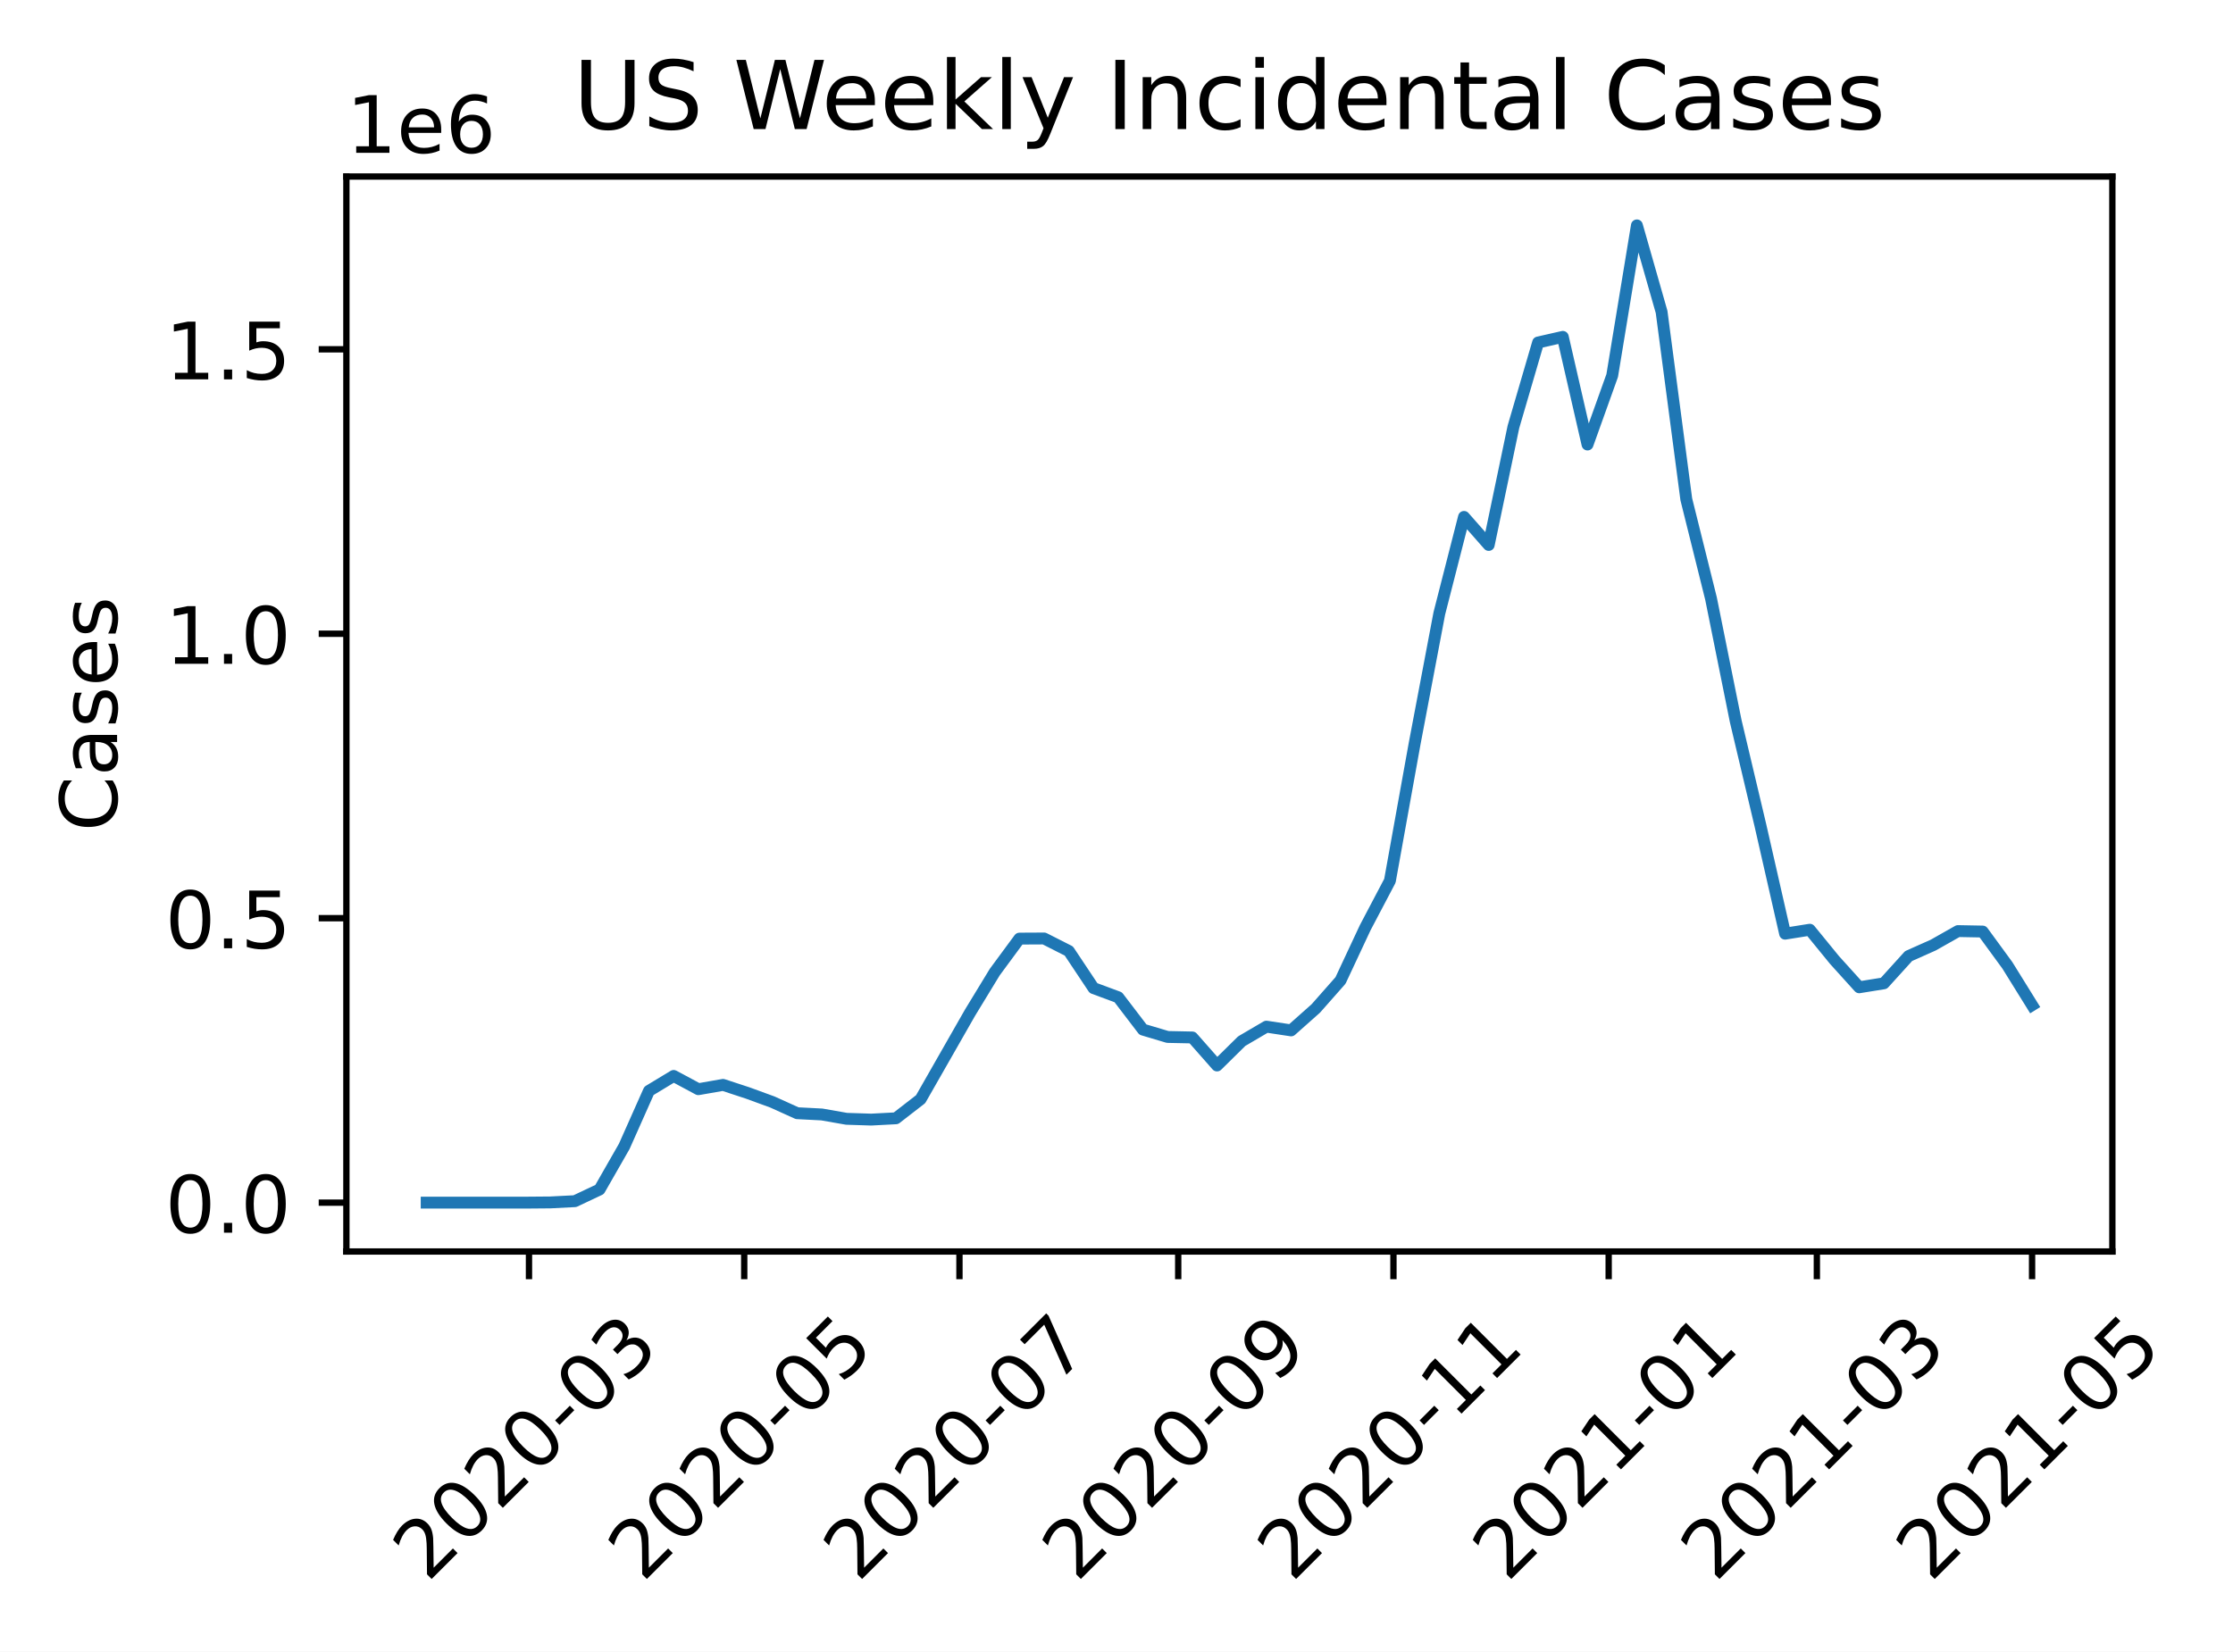
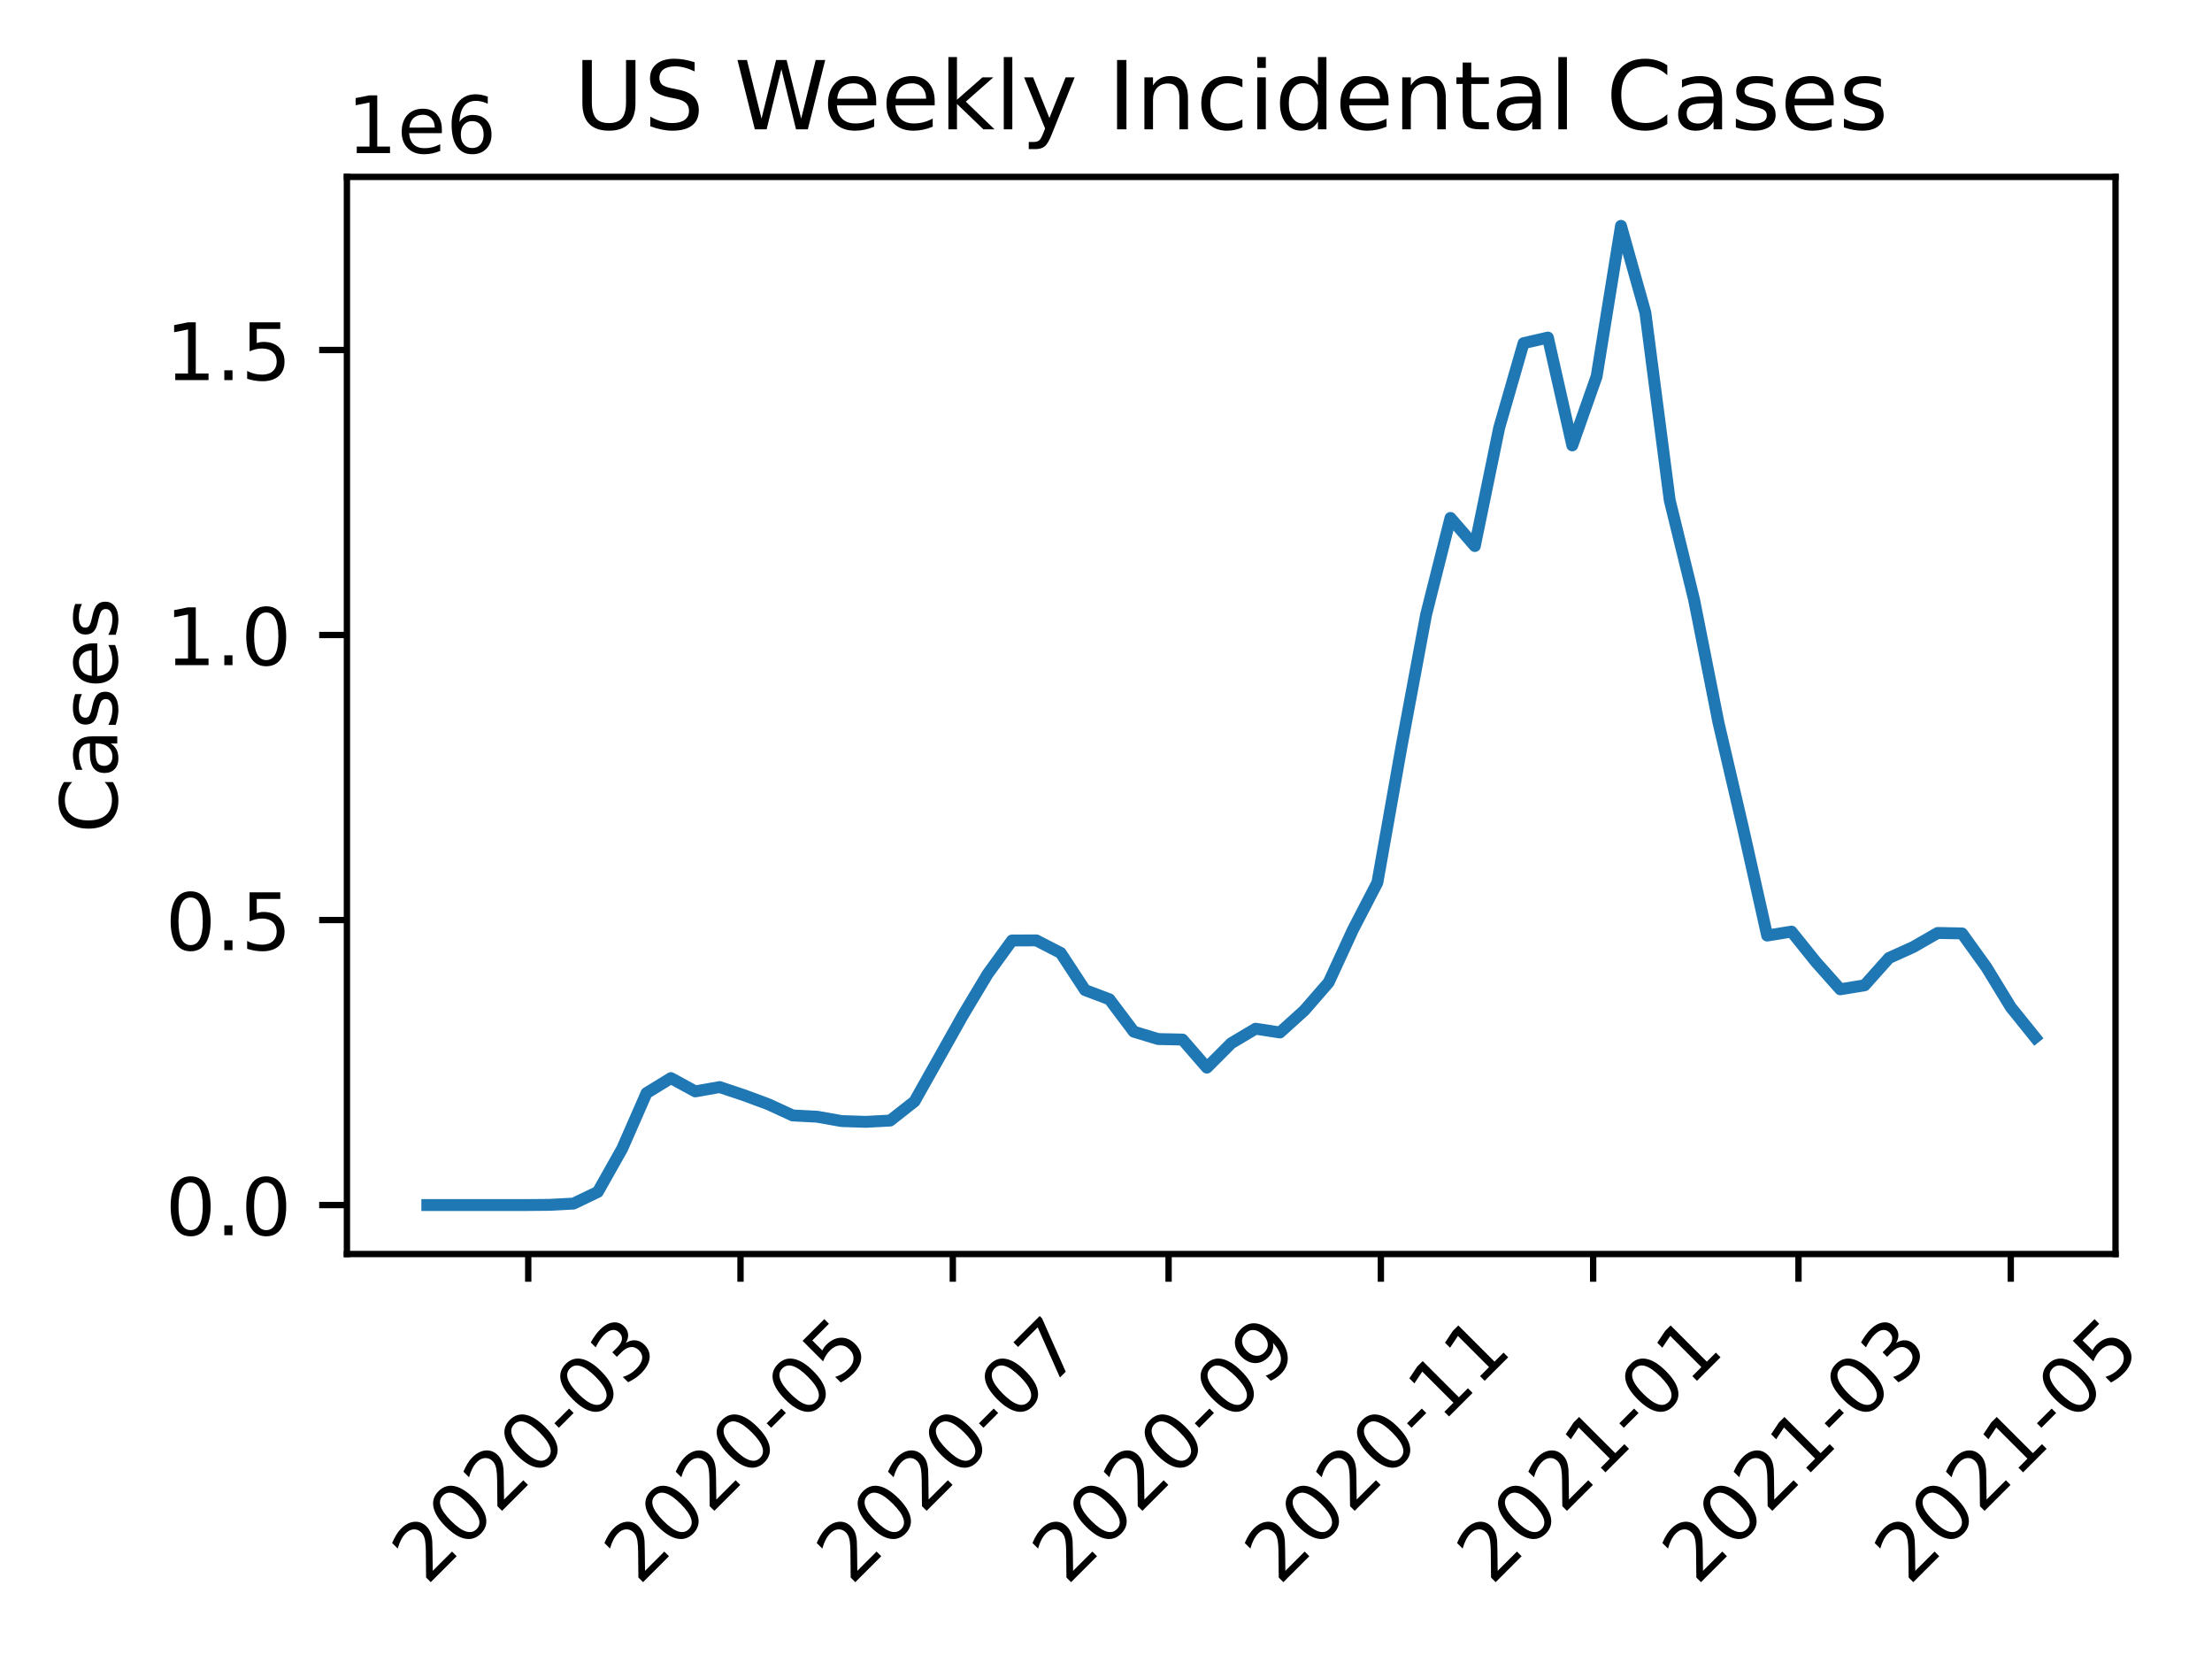
- <svg xmlns="http://www.w3.org/2000/svg" xmlns:xlink="http://www.w3.org/1999/xlink" height="208.807pt" version="1.1" viewBox="0 0 282.23 208.807" width="282.23pt">
+ <svg xmlns="http://www.w3.org/2000/svg" xmlns:xlink="http://www.w3.org/1999/xlink" height="208.807pt" version="1.1" viewBox="0 0 279.156 208.807" width="279.156pt">
  <defs>
    <style type="text/css">
*{stroke-linecap:butt;stroke-linejoin:round;}
  </style>
  </defs>
  <g id="figure_1">
    <g id="patch_1">
-       <path d="M 0 208.807  L 282.23 208.807  L 282.23 0  L 0 0  z " style="fill:#ffffff;" />
+       <path d="M 0 208.807  L 279.156 208.807  L 279.156 0  L 0 0  z " style="fill:#ffffff;" />
    </g>
    <g id="axes_1">
      <g id="patch_2">
        <path d="M 43.781 158.218  L 266.981 158.218  L 266.981 22.318  L 43.781 22.318  z " style="fill:#ffffff;" />
      </g>
      <g id="matplotlib.axis_1">
        <g id="xtick_1">
          <g id="line2d_1">
            <defs>
-               <path d="M 0 0  L 0 3.5  " id="m4db7b34d1a" style="stroke:#000000;stroke-width:0.8;" />
-             </defs>
-             <g>
-               <use style="stroke:#000000;stroke-width:0.8;" x="66.859" xlink:href="#m4db7b34d1a" y="158.218" />
+               <path d="M 0 0  L 0 3.5  " id="m0b8effc609" style="stroke:#000000;stroke-width:0.8;" />
+             </defs>
+             <g>
+               <use style="stroke:#000000;stroke-width:0.8;" x="66.663" xlink:href="#m0b8effc609" y="158.218" />
            </g>
          </g>
          <g id="text_1">
            <defs>
              <path d="M 19.188 8.297  L 53.609 8.297  L 53.609 0  L 7.328 0  L 7.328 8.297  Q 12.938 14.109 22.625 23.891  Q 32.328 33.688 34.812 36.531  Q 39.547 41.844 41.422 45.531  Q 43.312 49.219 43.312 52.781  Q 43.312 58.594 39.234 62.25  Q 35.156 65.922 28.609 65.922  Q 23.969 65.922 18.812 64.312  Q 13.672 62.703 7.812 59.422  L 7.812 69.391  Q 13.766 71.781 18.938 73  Q 24.125 74.219 28.422 74.219  Q 39.75 74.219 46.484 68.547  Q 53.219 62.891 53.219 53.422  Q 53.219 48.922 51.531 44.891  Q 49.859 40.875 45.406 35.406  Q 44.188 33.984 37.641 27.219  Q 31.109 20.453 19.188 8.297  z " id="DejaVuSans-50" />
              <path d="M 31.781 66.406  Q 24.172 66.406 20.328 58.906  Q 16.5 51.422 16.5 36.375  Q 16.5 21.391 20.328 13.891  Q 24.172 6.391 31.781 6.391  Q 39.453 6.391 43.281 13.891  Q 47.125 21.391 47.125 36.375  Q 47.125 51.422 43.281 58.906  Q 39.453 66.406 31.781 66.406  z M 31.781 74.219  Q 44.047 74.219 50.516 64.516  Q 56.984 54.828 56.984 36.375  Q 56.984 17.969 50.516 8.266  Q 44.047 -1.422 31.781 -1.422  Q 19.531 -1.422 13.062 8.266  Q 6.594 17.969 6.594 36.375  Q 6.594 54.828 13.062 64.516  Q 19.531 74.219 31.781 74.219  z " id="DejaVuSans-48" />
              <path d="M 4.891 31.391  L 31.203 31.391  L 31.203 23.391  L 4.891 23.391  z " id="DejaVuSans-45" />
              <path d="M 40.578 39.312  Q 47.656 37.797 51.625 33  Q 55.609 28.219 55.609 21.188  Q 55.609 10.406 48.188 4.484  Q 40.766 -1.422 27.094 -1.422  Q 22.516 -1.422 17.656 -0.516  Q 12.797 0.391 7.625 2.203  L 7.625 11.719  Q 11.719 9.328 16.594 8.109  Q 21.484 6.891 26.812 6.891  Q 36.078 6.891 40.938 10.547  Q 45.797 14.203 45.797 21.188  Q 45.797 27.641 41.281 31.266  Q 36.766 34.906 28.719 34.906  L 20.219 34.906  L 20.219 43.016  L 29.109 43.016  Q 36.375 43.016 40.234 45.922  Q 44.094 48.828 44.094 54.297  Q 44.094 59.906 40.109 62.906  Q 36.141 65.922 28.719 65.922  Q 24.656 65.922 20.016 65.031  Q 15.375 64.156 9.812 62.312  L 9.812 71.094  Q 15.438 72.656 20.344 73.438  Q 25.25 74.219 29.594 74.219  Q 40.828 74.219 47.359 69.109  Q 53.906 64.016 53.906 55.328  Q 53.906 49.266 50.438 45.094  Q 46.969 40.922 40.578 39.312  z " id="DejaVuSans-51" />
            </defs>
-             <g transform="translate(54.03809 200.1359)rotate(-45)scale(0.1 -0.1)">
+             <g transform="translate(53.84214 200.1359)rotate(-45)scale(0.1 -0.1)">
              <use xlink:href="#DejaVuSans-50" />
              <use x="63.623" xlink:href="#DejaVuSans-48" />
              <use x="127.246" xlink:href="#DejaVuSans-50" />
              <use x="190.869" xlink:href="#DejaVuSans-48" />
              <use x="254.492" xlink:href="#DejaVuSans-45" />
              <use x="290.576" xlink:href="#DejaVuSans-48" />
              <use x="354.199" xlink:href="#DejaVuSans-51" />
            </g>
          </g>
        </g>
        <g id="xtick_2">
          <g id="line2d_2">
            <g>
-               <use style="stroke:#000000;stroke-width:0.8;" x="94.063" xlink:href="#m4db7b34d1a" y="158.218" />
+               <use style="stroke:#000000;stroke-width:0.8;" x="93.454" xlink:href="#m0b8effc609" y="158.218" />
            </g>
          </g>
          <g id="text_2">
            <defs>
              <path d="M 10.797 72.906  L 49.516 72.906  L 49.516 64.594  L 19.828 64.594  L 19.828 46.734  Q 21.969 47.469 24.109 47.828  Q 26.266 48.188 28.422 48.188  Q 40.625 48.188 47.75 41.5  Q 54.891 34.812 54.891 23.391  Q 54.891 11.625 47.562 5.094  Q 40.234 -1.422 26.906 -1.422  Q 22.312 -1.422 17.547 -0.641  Q 12.797 0.141 7.719 1.703  L 7.719 11.625  Q 12.109 9.234 16.797 8.062  Q 21.484 6.891 26.703 6.891  Q 35.156 6.891 40.078 11.328  Q 45.016 15.766 45.016 23.391  Q 45.016 31 40.078 35.438  Q 35.156 39.891 26.703 39.891  Q 22.75 39.891 18.812 39.016  Q 14.891 38.141 10.797 36.281  z " id="DejaVuSans-53" />
            </defs>
-             <g transform="translate(81.24129 200.1359)rotate(-45)scale(0.1 -0.1)">
+             <g transform="translate(80.63317 200.1359)rotate(-45)scale(0.1 -0.1)">
              <use xlink:href="#DejaVuSans-50" />
              <use x="63.623" xlink:href="#DejaVuSans-48" />
              <use x="127.246" xlink:href="#DejaVuSans-50" />
              <use x="190.869" xlink:href="#DejaVuSans-48" />
              <use x="254.492" xlink:href="#DejaVuSans-45" />
              <use x="290.576" xlink:href="#DejaVuSans-48" />
              <use x="354.199" xlink:href="#DejaVuSans-53" />
            </g>
          </g>
        </g>
        <g id="xtick_3">
          <g id="line2d_3">
            <g>
-               <use style="stroke:#000000;stroke-width:0.8;" x="121.266" xlink:href="#m4db7b34d1a" y="158.218" />
+               <use style="stroke:#000000;stroke-width:0.8;" x="120.245" xlink:href="#m0b8effc609" y="158.218" />
            </g>
          </g>
          <g id="text_3">
            <defs>
              <path d="M 8.203 72.906  L 55.078 72.906  L 55.078 68.703  L 28.609 0  L 18.312 0  L 43.219 64.594  L 8.203 64.594  z " id="DejaVuSans-55" />
            </defs>
-             <g transform="translate(108.4445 200.1359)rotate(-45)scale(0.1 -0.1)">
+             <g transform="translate(107.4242 200.1359)rotate(-45)scale(0.1 -0.1)">
              <use xlink:href="#DejaVuSans-50" />
              <use x="63.623" xlink:href="#DejaVuSans-48" />
              <use x="127.246" xlink:href="#DejaVuSans-50" />
              <use x="190.869" xlink:href="#DejaVuSans-48" />
              <use x="254.492" xlink:href="#DejaVuSans-45" />
              <use x="290.576" xlink:href="#DejaVuSans-48" />
              <use x="354.199" xlink:href="#DejaVuSans-55" />
            </g>
          </g>
        </g>
        <g id="xtick_4">
          <g id="line2d_4">
            <g>
-               <use style="stroke:#000000;stroke-width:0.8;" x="148.915" xlink:href="#m4db7b34d1a" y="158.218" />
+               <use style="stroke:#000000;stroke-width:0.8;" x="147.476" xlink:href="#m0b8effc609" y="158.218" />
            </g>
          </g>
          <g id="text_4">
            <defs>
              <path d="M 10.984 1.516  L 10.984 10.5  Q 14.703 8.734 18.5 7.812  Q 22.312 6.891 25.984 6.891  Q 35.75 6.891 40.891 13.453  Q 46.047 20.016 46.781 33.406  Q 43.953 29.203 39.594 26.953  Q 35.25 24.703 29.984 24.703  Q 19.047 24.703 12.672 31.312  Q 6.297 37.938 6.297 49.422  Q 6.297 60.641 12.938 67.422  Q 19.578 74.219 30.609 74.219  Q 43.266 74.219 49.922 64.516  Q 56.594 54.828 56.594 36.375  Q 56.594 19.141 48.406 8.859  Q 40.234 -1.422 26.422 -1.422  Q 22.703 -1.422 18.891 -0.688  Q 15.094 0.047 10.984 1.516  z M 30.609 32.422  Q 37.25 32.422 41.125 36.953  Q 45.016 41.5 45.016 49.422  Q 45.016 57.281 41.125 61.844  Q 37.25 66.406 30.609 66.406  Q 23.969 66.406 20.094 61.844  Q 16.219 57.281 16.219 49.422  Q 16.219 41.5 20.094 36.953  Q 23.969 32.422 30.609 32.422  z " id="DejaVuSans-57" />
            </defs>
-             <g transform="translate(136.0936 200.1359)rotate(-45)scale(0.1 -0.1)">
+             <g transform="translate(134.6544 200.1359)rotate(-45)scale(0.1 -0.1)">
              <use xlink:href="#DejaVuSans-50" />
              <use x="63.623" xlink:href="#DejaVuSans-48" />
              <use x="127.246" xlink:href="#DejaVuSans-50" />
              <use x="190.869" xlink:href="#DejaVuSans-48" />
              <use x="254.492" xlink:href="#DejaVuSans-45" />
              <use x="290.576" xlink:href="#DejaVuSans-48" />
              <use x="354.199" xlink:href="#DejaVuSans-57" />
            </g>
          </g>
        </g>
        <g id="xtick_5">
          <g id="line2d_5">
            <g>
-               <use style="stroke:#000000;stroke-width:0.8;" x="176.118" xlink:href="#m4db7b34d1a" y="158.218" />
+               <use style="stroke:#000000;stroke-width:0.8;" x="174.267" xlink:href="#m0b8effc609" y="158.218" />
            </g>
          </g>
          <g id="text_5">
            <defs>
              <path d="M 12.406 8.297  L 28.516 8.297  L 28.516 63.922  L 10.984 60.406  L 10.984 69.391  L 28.422 72.906  L 38.281 72.906  L 38.281 8.297  L 54.391 8.297  L 54.391 0  L 12.406 0  z " id="DejaVuSans-49" />
            </defs>
-             <g transform="translate(163.2968 200.1359)rotate(-45)scale(0.1 -0.1)">
+             <g transform="translate(161.4454 200.1359)rotate(-45)scale(0.1 -0.1)">
              <use xlink:href="#DejaVuSans-50" />
              <use x="63.623" xlink:href="#DejaVuSans-48" />
              <use x="127.246" xlink:href="#DejaVuSans-50" />
              <use x="190.869" xlink:href="#DejaVuSans-48" />
              <use x="254.492" xlink:href="#DejaVuSans-45" />
              <use x="290.576" xlink:href="#DejaVuSans-49" />
              <use x="354.199" xlink:href="#DejaVuSans-49" />
            </g>
          </g>
        </g>
        <g id="xtick_6">
          <g id="line2d_6">
            <g>
-               <use style="stroke:#000000;stroke-width:0.8;" x="203.321" xlink:href="#m4db7b34d1a" y="158.218" />
+               <use style="stroke:#000000;stroke-width:0.8;" x="201.058" xlink:href="#m0b8effc609" y="158.218" />
            </g>
          </g>
          <g id="text_6">
-             <g transform="translate(190.5 200.1359)rotate(-45)scale(0.1 -0.1)">
+             <g transform="translate(188.2365 200.1359)rotate(-45)scale(0.1 -0.1)">
              <use xlink:href="#DejaVuSans-50" />
              <use x="63.623" xlink:href="#DejaVuSans-48" />
              <use x="127.246" xlink:href="#DejaVuSans-50" />
              <use x="190.869" xlink:href="#DejaVuSans-49" />
              <use x="254.492" xlink:href="#DejaVuSans-45" />
              <use x="290.576" xlink:href="#DejaVuSans-48" />
              <use x="354.199" xlink:href="#DejaVuSans-49" />
            </g>
          </g>
        </g>
        <g id="xtick_7">
          <g id="line2d_7">
            <g>
-               <use style="stroke:#000000;stroke-width:0.8;" x="229.633" xlink:href="#m4db7b34d1a" y="158.218" />
+               <use style="stroke:#000000;stroke-width:0.8;" x="226.97" xlink:href="#m0b8effc609" y="158.218" />
            </g>
          </g>
          <g id="text_7">
-             <g transform="translate(216.8113 200.1359)rotate(-45)scale(0.1 -0.1)">
+             <g transform="translate(214.1491 200.1359)rotate(-45)scale(0.1 -0.1)">
              <use xlink:href="#DejaVuSans-50" />
              <use x="63.623" xlink:href="#DejaVuSans-48" />
              <use x="127.246" xlink:href="#DejaVuSans-50" />
              <use x="190.869" xlink:href="#DejaVuSans-49" />
              <use x="254.492" xlink:href="#DejaVuSans-45" />
              <use x="290.576" xlink:href="#DejaVuSans-48" />
              <use x="354.199" xlink:href="#DejaVuSans-51" />
            </g>
          </g>
        </g>
        <g id="xtick_8">
          <g id="line2d_8">
            <g>
-               <use style="stroke:#000000;stroke-width:0.8;" x="256.836" xlink:href="#m4db7b34d1a" y="158.218" />
+               <use style="stroke:#000000;stroke-width:0.8;" x="253.761" xlink:href="#m0b8effc609" y="158.218" />
            </g>
          </g>
          <g id="text_8">
-             <g transform="translate(244.0145 200.1359)rotate(-45)scale(0.1 -0.1)">
+             <g transform="translate(240.9401 200.1359)rotate(-45)scale(0.1 -0.1)">
              <use xlink:href="#DejaVuSans-50" />
              <use x="63.623" xlink:href="#DejaVuSans-48" />
              <use x="127.246" xlink:href="#DejaVuSans-50" />
              <use x="190.869" xlink:href="#DejaVuSans-49" />
              <use x="254.492" xlink:href="#DejaVuSans-45" />
              <use x="290.576" xlink:href="#DejaVuSans-48" />
              <use x="354.199" xlink:href="#DejaVuSans-53" />
            </g>
          </g>
        </g>
      </g>
      <g id="matplotlib.axis_2">
        <g id="ytick_1">
          <g id="line2d_9">
            <defs>
-               <path d="M 0 0  L -3.5 0  " id="mc316233f33" style="stroke:#000000;stroke-width:0.8;" />
-             </defs>
-             <g>
-               <use style="stroke:#000000;stroke-width:0.8;" x="43.781" xlink:href="#mc316233f33" y="152.041" />
+               <path d="M 0 0  L -3.5 0  " id="ma042a044b2" style="stroke:#000000;stroke-width:0.8;" />
+             </defs>
+             <g>
+               <use style="stroke:#000000;stroke-width:0.8;" x="43.781" xlink:href="#ma042a044b2" y="152.041" />
            </g>
          </g>
          <g id="text_9">
            <defs>
              <path d="M 10.688 12.406  L 21 12.406  L 21 0  L 10.688 0  z " id="DejaVuSans-46" />
            </defs>
            <g transform="translate(20.87813 155.8402)scale(0.1 -0.1)">
              <use xlink:href="#DejaVuSans-48" />
              <use x="63.623" xlink:href="#DejaVuSans-46" />
              <use x="95.41" xlink:href="#DejaVuSans-48" />
            </g>
          </g>
        </g>
        <g id="ytick_2">
          <g id="line2d_10">
            <g>
-               <use style="stroke:#000000;stroke-width:0.8;" x="43.781" xlink:href="#mc316233f33" y="116.08" />
+               <use style="stroke:#000000;stroke-width:0.8;" x="43.781" xlink:href="#ma042a044b2" y="116.08" />
            </g>
          </g>
          <g id="text_10">
            <g transform="translate(20.87813 119.8794)scale(0.1 -0.1)">
              <use xlink:href="#DejaVuSans-48" />
              <use x="63.623" xlink:href="#DejaVuSans-46" />
              <use x="95.41" xlink:href="#DejaVuSans-53" />
            </g>
          </g>
        </g>
        <g id="ytick_3">
          <g id="line2d_11">
            <g>
-               <use style="stroke:#000000;stroke-width:0.8;" x="43.781" xlink:href="#mc316233f33" y="80.119" />
+               <use style="stroke:#000000;stroke-width:0.8;" x="43.781" xlink:href="#ma042a044b2" y="80.119" />
            </g>
          </g>
          <g id="text_11">
            <g transform="translate(20.87813 83.91867)scale(0.1 -0.1)">
              <use xlink:href="#DejaVuSans-49" />
              <use x="63.623" xlink:href="#DejaVuSans-46" />
              <use x="95.41" xlink:href="#DejaVuSans-48" />
            </g>
          </g>
        </g>
        <g id="ytick_4">
          <g id="line2d_12">
            <g>
-               <use style="stroke:#000000;stroke-width:0.8;" x="43.781" xlink:href="#mc316233f33" y="44.159" />
+               <use style="stroke:#000000;stroke-width:0.8;" x="43.781" xlink:href="#ma042a044b2" y="44.159" />
            </g>
          </g>
          <g id="text_12">
            <g transform="translate(20.87813 47.9579)scale(0.1 -0.1)">
              <use xlink:href="#DejaVuSans-49" />
              <use x="63.623" xlink:href="#DejaVuSans-46" />
              <use x="95.41" xlink:href="#DejaVuSans-53" />
            </g>
          </g>
        </g>
        <g id="text_13">
          <defs>
            <path d="M 64.406 67.281  L 64.406 56.891  Q 59.422 61.531 53.781 63.812  Q 48.141 66.109 41.797 66.109  Q 29.297 66.109 22.656 58.469  Q 16.016 50.828 16.016 36.375  Q 16.016 21.969 22.656 14.328  Q 29.297 6.688 41.797 6.688  Q 48.141 6.688 53.781 8.984  Q 59.422 11.281 64.406 15.922  L 64.406 5.609  Q 59.234 2.094 53.438 0.328  Q 47.656 -1.422 41.219 -1.422  Q 24.656 -1.422 15.125 8.703  Q 5.609 18.844 5.609 36.375  Q 5.609 53.953 15.125 64.078  Q 24.656 74.219 41.219 74.219  Q 47.75 74.219 53.531 72.484  Q 59.328 70.75 64.406 67.281  z " id="DejaVuSans-67" />
            <path d="M 34.281 27.484  Q 23.391 27.484 19.188 25  Q 14.984 22.516 14.984 16.5  Q 14.984 11.719 18.141 8.906  Q 21.297 6.109 26.703 6.109  Q 34.188 6.109 38.703 11.406  Q 43.219 16.703 43.219 25.484  L 43.219 27.484  z M 52.203 31.203  L 52.203 0  L 43.219 0  L 43.219 8.297  Q 40.141 3.328 35.547 0.953  Q 30.953 -1.422 24.312 -1.422  Q 15.922 -1.422 10.953 3.297  Q 6 8.016 6 15.922  Q 6 25.141 12.172 29.828  Q 18.359 34.516 30.609 34.516  L 43.219 34.516  L 43.219 35.406  Q 43.219 41.609 39.141 45  Q 35.062 48.391 27.688 48.391  Q 23 48.391 18.547 47.266  Q 14.109 46.141 10.016 43.891  L 10.016 52.203  Q 14.938 54.109 19.578 55.047  Q 24.219 56 28.609 56  Q 40.484 56 46.344 49.844  Q 52.203 43.703 52.203 31.203  z " id="DejaVuSans-97" />
            <path d="M 44.281 53.078  L 44.281 44.578  Q 40.484 46.531 36.375 47.5  Q 32.281 48.484 27.875 48.484  Q 21.188 48.484 17.844 46.438  Q 14.5 44.391 14.5 40.281  Q 14.5 37.156 16.891 35.375  Q 19.281 33.594 26.516 31.984  L 29.594 31.297  Q 39.156 29.25 43.188 25.516  Q 47.219 21.781 47.219 15.094  Q 47.219 7.469 41.188 3.016  Q 35.156 -1.422 24.609 -1.422  Q 20.219 -1.422 15.453 -0.562  Q 10.688 0.297 5.422 2  L 5.422 11.281  Q 10.406 8.688 15.234 7.391  Q 20.062 6.109 24.812 6.109  Q 31.156 6.109 34.562 8.281  Q 37.984 10.453 37.984 14.406  Q 37.984 18.062 35.516 20.016  Q 33.062 21.969 24.703 23.781  L 21.578 24.516  Q 13.234 26.266 9.516 29.906  Q 5.812 33.547 5.812 39.891  Q 5.812 47.609 11.281 51.797  Q 16.75 56 26.812 56  Q 31.781 56 36.172 55.266  Q 40.578 54.547 44.281 53.078  z " id="DejaVuSans-115" />
            <path d="M 56.203 29.594  L 56.203 25.203  L 14.891 25.203  Q 15.484 15.922 20.484 11.062  Q 25.484 6.203 34.422 6.203  Q 39.594 6.203 44.453 7.469  Q 49.312 8.734 54.109 11.281  L 54.109 2.781  Q 49.266 0.734 44.188 -0.344  Q 39.109 -1.422 33.891 -1.422  Q 20.797 -1.422 13.156 6.188  Q 5.516 13.812 5.516 26.812  Q 5.516 40.234 12.766 48.109  Q 20.016 56 32.328 56  Q 43.359 56 49.781 48.891  Q 56.203 41.797 56.203 29.594  z M 47.219 32.234  Q 47.125 39.594 43.094 43.984  Q 39.062 48.391 32.422 48.391  Q 24.906 48.391 20.391 44.141  Q 15.875 39.891 15.188 32.172  z " id="DejaVuSans-101" />
          </defs>
          <g transform="translate(14.79844 105.1095)rotate(-90)scale(0.1 -0.1)">
            <use xlink:href="#DejaVuSans-67" />
            <use x="69.824" xlink:href="#DejaVuSans-97" />
            <use x="131.104" xlink:href="#DejaVuSans-115" />
            <use x="183.203" xlink:href="#DejaVuSans-101" />
            <use x="244.727" xlink:href="#DejaVuSans-115" />
          </g>
        </g>
        <g id="text_14">
          <defs>
            <path d="M 33.016 40.375  Q 26.375 40.375 22.484 35.828  Q 18.609 31.297 18.609 23.391  Q 18.609 15.531 22.484 10.953  Q 26.375 6.391 33.016 6.391  Q 39.656 6.391 43.531 10.953  Q 47.406 15.531 47.406 23.391  Q 47.406 31.297 43.531 35.828  Q 39.656 40.375 33.016 40.375  z M 52.594 71.297  L 52.594 62.312  Q 48.875 64.062 45.094 64.984  Q 41.312 65.922 37.594 65.922  Q 27.828 65.922 22.672 59.328  Q 17.531 52.734 16.797 39.406  Q 19.672 43.656 24.016 45.922  Q 28.375 48.188 33.594 48.188  Q 44.578 48.188 50.953 41.516  Q 57.328 34.859 57.328 23.391  Q 57.328 12.156 50.688 5.359  Q 44.047 -1.422 33.016 -1.422  Q 20.359 -1.422 13.672 8.266  Q 6.984 17.969 6.984 36.375  Q 6.984 53.656 15.188 63.938  Q 23.391 74.219 37.203 74.219  Q 40.922 74.219 44.703 73.484  Q 48.484 72.75 52.594 71.297  z " id="DejaVuSans-54" />
          </defs>
          <g transform="translate(43.78125 19.31812)scale(0.1 -0.1)">
            <use xlink:href="#DejaVuSans-49" />
            <use x="63.623" xlink:href="#DejaVuSans-101" />
            <use x="125.146" xlink:href="#DejaVuSans-54" />
          </g>
        </g>
      </g>
      <g id="line2d_13">
-         <path clip-path="url(#p1e1ce14fca)" d="M 53.927 152.041  L 57.048 152.041  L 60.17 152.041  L 63.292 152.041  L 66.413 152.04  L 69.535 152.014  L 72.657 151.855  L 75.778 150.381  L 78.9 144.925  L 82.022 137.911  L 85.143 136.024  L 88.265 137.699  L 91.387 137.154  L 94.509 138.181  L 97.63 139.321  L 100.752 140.734  L 103.874 140.894  L 106.995 141.442  L 110.117 141.542  L 113.239 141.378  L 116.36 138.961  L 119.482 133.492  L 122.604 128.024  L 125.725 122.898  L 128.847 118.662  L 131.969 118.646  L 135.09 120.23  L 138.212 124.919  L 141.334 126.077  L 144.455 130.164  L 147.577 131.095  L 150.699 131.159  L 153.82 134.701  L 156.942 131.624  L 160.064 129.792  L 163.185 130.265  L 166.307 127.489  L 169.429 123.951  L 172.55 117.28  L 175.672 111.349  L 178.794 94.023  L 181.916 77.548  L 185.037 65.348  L 188.159 68.894  L 191.281 53.975  L 194.402 43.297  L 197.524 42.589  L 200.646 56.196  L 203.767 47.481  L 206.889 28.495  L 210.011 39.438  L 213.132 63.123  L 216.254 75.66  L 219.376 91.157  L 222.497 104.336  L 225.619 118.037  L 228.741 117.539  L 231.862 121.363  L 234.984 124.816  L 238.106 124.314  L 241.227 120.869  L 244.349 119.478  L 247.471 117.71  L 250.592 117.769  L 253.714 122.043  L 256.836 127.073  " style="fill:none;stroke:#1f77b4;stroke-linecap:square;stroke-width:1.5;" />
+         <path clip-path="url(#p8c4dc40226)" d="M 53.927 152.041  L 57.001 152.041  L 60.075 152.041  L 63.15 152.041  L 66.224 152.04  L 69.299 152.014  L 72.373 151.855  L 75.447 150.381  L 78.522 144.925  L 81.596 137.911  L 84.671 136.024  L 87.745 137.699  L 90.819 137.154  L 93.894 138.181  L 96.968 139.321  L 100.042 140.734  L 103.117 140.894  L 106.191 141.442  L 109.266 141.542  L 112.34 141.378  L 115.414 138.961  L 118.489 133.492  L 121.563 128.024  L 124.637 122.898  L 127.712 118.662  L 130.786 118.646  L 133.861 120.23  L 136.935 124.919  L 140.009 126.077  L 143.084 130.164  L 146.158 131.095  L 149.232 131.159  L 152.307 134.701  L 155.381 131.624  L 158.456 129.792  L 161.53 130.265  L 164.604 127.489  L 167.679 123.951  L 170.753 117.28  L 173.828 111.349  L 176.902 94.023  L 179.976 77.548  L 183.051 65.348  L 186.125 68.894  L 189.199 53.975  L 192.274 43.297  L 195.348 42.589  L 198.423 56.196  L 201.497 47.481  L 204.571 28.495  L 207.646 39.438  L 210.72 63.123  L 213.794 75.66  L 216.869 91.157  L 219.943 104.336  L 223.018 118.037  L 226.092 117.539  L 229.166 121.363  L 232.241 124.816  L 235.315 124.314  L 238.39 120.869  L 241.464 119.478  L 244.538 117.71  L 247.613 117.769  L 250.687 122.043  L 253.761 127.073  L 256.836 130.89  " style="fill:none;stroke:#1f77b4;stroke-linecap:square;stroke-width:1.5;" />
      </g>
      <g id="patch_3">
        <path d="M 43.781 158.218  L 43.781 22.318  " style="fill:none;stroke:#000000;stroke-linecap:square;stroke-linejoin:miter;stroke-width:0.8;" />
      </g>
      <g id="patch_4">
        <path d="M 266.981 158.218  L 266.981 22.318  " style="fill:none;stroke:#000000;stroke-linecap:square;stroke-linejoin:miter;stroke-width:0.8;" />
      </g>
      <g id="patch_5">
        <path d="M 43.781 158.218  L 266.981 158.218  " style="fill:none;stroke:#000000;stroke-linecap:square;stroke-linejoin:miter;stroke-width:0.8;" />
      </g>
      <g id="patch_6">
        <path d="M 43.781 22.318  L 266.981 22.318  " style="fill:none;stroke:#000000;stroke-linecap:square;stroke-linejoin:miter;stroke-width:0.8;" />
      </g>
      <g id="text_15">
        <defs>
          <path d="M 8.688 72.906  L 18.609 72.906  L 18.609 28.609  Q 18.609 16.891 22.844 11.734  Q 27.094 6.594 36.625 6.594  Q 46.094 6.594 50.344 11.734  Q 54.594 16.891 54.594 28.609  L 54.594 72.906  L 64.5 72.906  L 64.5 27.391  Q 64.5 13.141 57.438 5.859  Q 50.391 -1.422 36.625 -1.422  Q 22.797 -1.422 15.734 5.859  Q 8.688 13.141 8.688 27.391  z " id="DejaVuSans-85" />
          <path d="M 53.516 70.516  L 53.516 60.891  Q 47.906 63.578 42.922 64.891  Q 37.938 66.219 33.297 66.219  Q 25.25 66.219 20.875 63.094  Q 16.5 59.969 16.5 54.203  Q 16.5 49.359 19.406 46.891  Q 22.312 44.438 30.422 42.922  L 36.375 41.703  Q 47.406 39.594 52.656 34.297  Q 57.906 29 57.906 20.125  Q 57.906 9.516 50.797 4.047  Q 43.703 -1.422 29.984 -1.422  Q 24.812 -1.422 18.969 -0.25  Q 13.141 0.922 6.891 3.219  L 6.891 13.375  Q 12.891 10.016 18.656 8.297  Q 24.422 6.594 29.984 6.594  Q 38.422 6.594 43.016 9.906  Q 47.609 13.234 47.609 19.391  Q 47.609 24.75 44.312 27.781  Q 41.016 30.812 33.5 32.328  L 27.484 33.5  Q 16.453 35.688 11.516 40.375  Q 6.594 45.062 6.594 53.422  Q 6.594 63.094 13.406 68.656  Q 20.219 74.219 32.172 74.219  Q 37.312 74.219 42.625 73.281  Q 47.953 72.359 53.516 70.516  z " id="DejaVuSans-83" />
          <path id="DejaVuSans-32" />
          <path d="M 3.328 72.906  L 13.281 72.906  L 28.609 11.281  L 43.891 72.906  L 54.984 72.906  L 70.312 11.281  L 85.594 72.906  L 95.609 72.906  L 77.297 0  L 64.891 0  L 49.516 63.281  L 33.984 0  L 21.578 0  z " id="DejaVuSans-87" />
          <path d="M 9.078 75.984  L 18.109 75.984  L 18.109 31.109  L 44.922 54.688  L 56.391 54.688  L 27.391 29.109  L 57.625 0  L 45.906 0  L 18.109 26.703  L 18.109 0  L 9.078 0  z " id="DejaVuSans-107" />
          <path d="M 9.422 75.984  L 18.406 75.984  L 18.406 0  L 9.422 0  z " id="DejaVuSans-108" />
          <path d="M 32.172 -5.078  Q 28.375 -14.844 24.75 -17.812  Q 21.141 -20.797 15.094 -20.797  L 7.906 -20.797  L 7.906 -13.281  L 13.188 -13.281  Q 16.891 -13.281 18.938 -11.516  Q 21 -9.766 23.484 -3.219  L 25.094 0.875  L 2.984 54.688  L 12.5 54.688  L 29.594 11.922  L 46.688 54.688  L 56.203 54.688  z " id="DejaVuSans-121" />
          <path d="M 9.812 72.906  L 19.672 72.906  L 19.672 0  L 9.812 0  z " id="DejaVuSans-73" />
          <path d="M 54.891 33.016  L 54.891 0  L 45.906 0  L 45.906 32.719  Q 45.906 40.484 42.875 44.328  Q 39.844 48.188 33.797 48.188  Q 26.516 48.188 22.312 43.547  Q 18.109 38.922 18.109 30.906  L 18.109 0  L 9.078 0  L 9.078 54.688  L 18.109 54.688  L 18.109 46.188  Q 21.344 51.125 25.703 53.562  Q 30.078 56 35.797 56  Q 45.219 56 50.047 50.172  Q 54.891 44.344 54.891 33.016  z " id="DejaVuSans-110" />
          <path d="M 48.781 52.594  L 48.781 44.188  Q 44.969 46.297 41.141 47.344  Q 37.312 48.391 33.406 48.391  Q 24.656 48.391 19.812 42.844  Q 14.984 37.312 14.984 27.297  Q 14.984 17.281 19.812 11.734  Q 24.656 6.203 33.406 6.203  Q 37.312 6.203 41.141 7.25  Q 44.969 8.297 48.781 10.406  L 48.781 2.094  Q 45.016 0.344 40.984 -0.531  Q 36.969 -1.422 32.422 -1.422  Q 20.062 -1.422 12.781 6.344  Q 5.516 14.109 5.516 27.297  Q 5.516 40.672 12.859 48.328  Q 20.219 56 33.016 56  Q 37.156 56 41.109 55.141  Q 45.062 54.297 48.781 52.594  z " id="DejaVuSans-99" />
          <path d="M 9.422 54.688  L 18.406 54.688  L 18.406 0  L 9.422 0  z M 9.422 75.984  L 18.406 75.984  L 18.406 64.594  L 9.422 64.594  z " id="DejaVuSans-105" />
          <path d="M 45.406 46.391  L 45.406 75.984  L 54.391 75.984  L 54.391 0  L 45.406 0  L 45.406 8.203  Q 42.578 3.328 38.25 0.953  Q 33.938 -1.422 27.875 -1.422  Q 17.969 -1.422 11.734 6.484  Q 5.516 14.406 5.516 27.297  Q 5.516 40.188 11.734 48.094  Q 17.969 56 27.875 56  Q 33.938 56 38.25 53.625  Q 42.578 51.266 45.406 46.391  z M 14.797 27.297  Q 14.797 17.391 18.875 11.75  Q 22.953 6.109 30.078 6.109  Q 37.203 6.109 41.297 11.75  Q 45.406 17.391 45.406 27.297  Q 45.406 37.203 41.297 42.844  Q 37.203 48.484 30.078 48.484  Q 22.953 48.484 18.875 42.844  Q 14.797 37.203 14.797 27.297  z " id="DejaVuSans-100" />
          <path d="M 18.312 70.219  L 18.312 54.688  L 36.812 54.688  L 36.812 47.703  L 18.312 47.703  L 18.312 18.016  Q 18.312 11.328 20.141 9.422  Q 21.969 7.516 27.594 7.516  L 36.812 7.516  L 36.812 0  L 27.594 0  Q 17.188 0 13.234 3.875  Q 9.281 7.766 9.281 18.016  L 9.281 47.703  L 2.688 47.703  L 2.688 54.688  L 9.281 54.688  L 9.281 70.219  z " id="DejaVuSans-116" />
        </defs>
        <g transform="translate(72.45656 16.31812)scale(0.12 -0.12)">
          <use xlink:href="#DejaVuSans-85" />
          <use x="73.193" xlink:href="#DejaVuSans-83" />
          <use x="136.67" xlink:href="#DejaVuSans-32" />
          <use x="168.457" xlink:href="#DejaVuSans-87" />
          <use x="261.459" xlink:href="#DejaVuSans-101" />
          <use x="322.982" xlink:href="#DejaVuSans-101" />
          <use x="384.506" xlink:href="#DejaVuSans-107" />
          <use x="442.416" xlink:href="#DejaVuSans-108" />
          <use x="470.199" xlink:href="#DejaVuSans-121" />
          <use x="529.379" xlink:href="#DejaVuSans-32" />
          <use x="561.166" xlink:href="#DejaVuSans-73" />
          <use x="590.658" xlink:href="#DejaVuSans-110" />
          <use x="654.037" xlink:href="#DejaVuSans-99" />
          <use x="709.018" xlink:href="#DejaVuSans-105" />
          <use x="736.801" xlink:href="#DejaVuSans-100" />
          <use x="800.277" xlink:href="#DejaVuSans-101" />
          <use x="861.801" xlink:href="#DejaVuSans-110" />
          <use x="925.18" xlink:href="#DejaVuSans-116" />
          <use x="964.389" xlink:href="#DejaVuSans-97" />
          <use x="1025.668" xlink:href="#DejaVuSans-108" />
          <use x="1053.451" xlink:href="#DejaVuSans-32" />
          <use x="1085.238" xlink:href="#DejaVuSans-67" />
          <use x="1155.062" xlink:href="#DejaVuSans-97" />
          <use x="1216.342" xlink:href="#DejaVuSans-115" />
          <use x="1268.441" xlink:href="#DejaVuSans-101" />
          <use x="1329.965" xlink:href="#DejaVuSans-115" />
        </g>
      </g>
    </g>
  </g>
  <defs>
-     <clipPath id="p1e1ce14fca">
+     <clipPath id="p8c4dc40226">
      <rect height="135.9" width="223.2" x="43.781" y="22.318" />
    </clipPath>
  </defs>
</svg>
